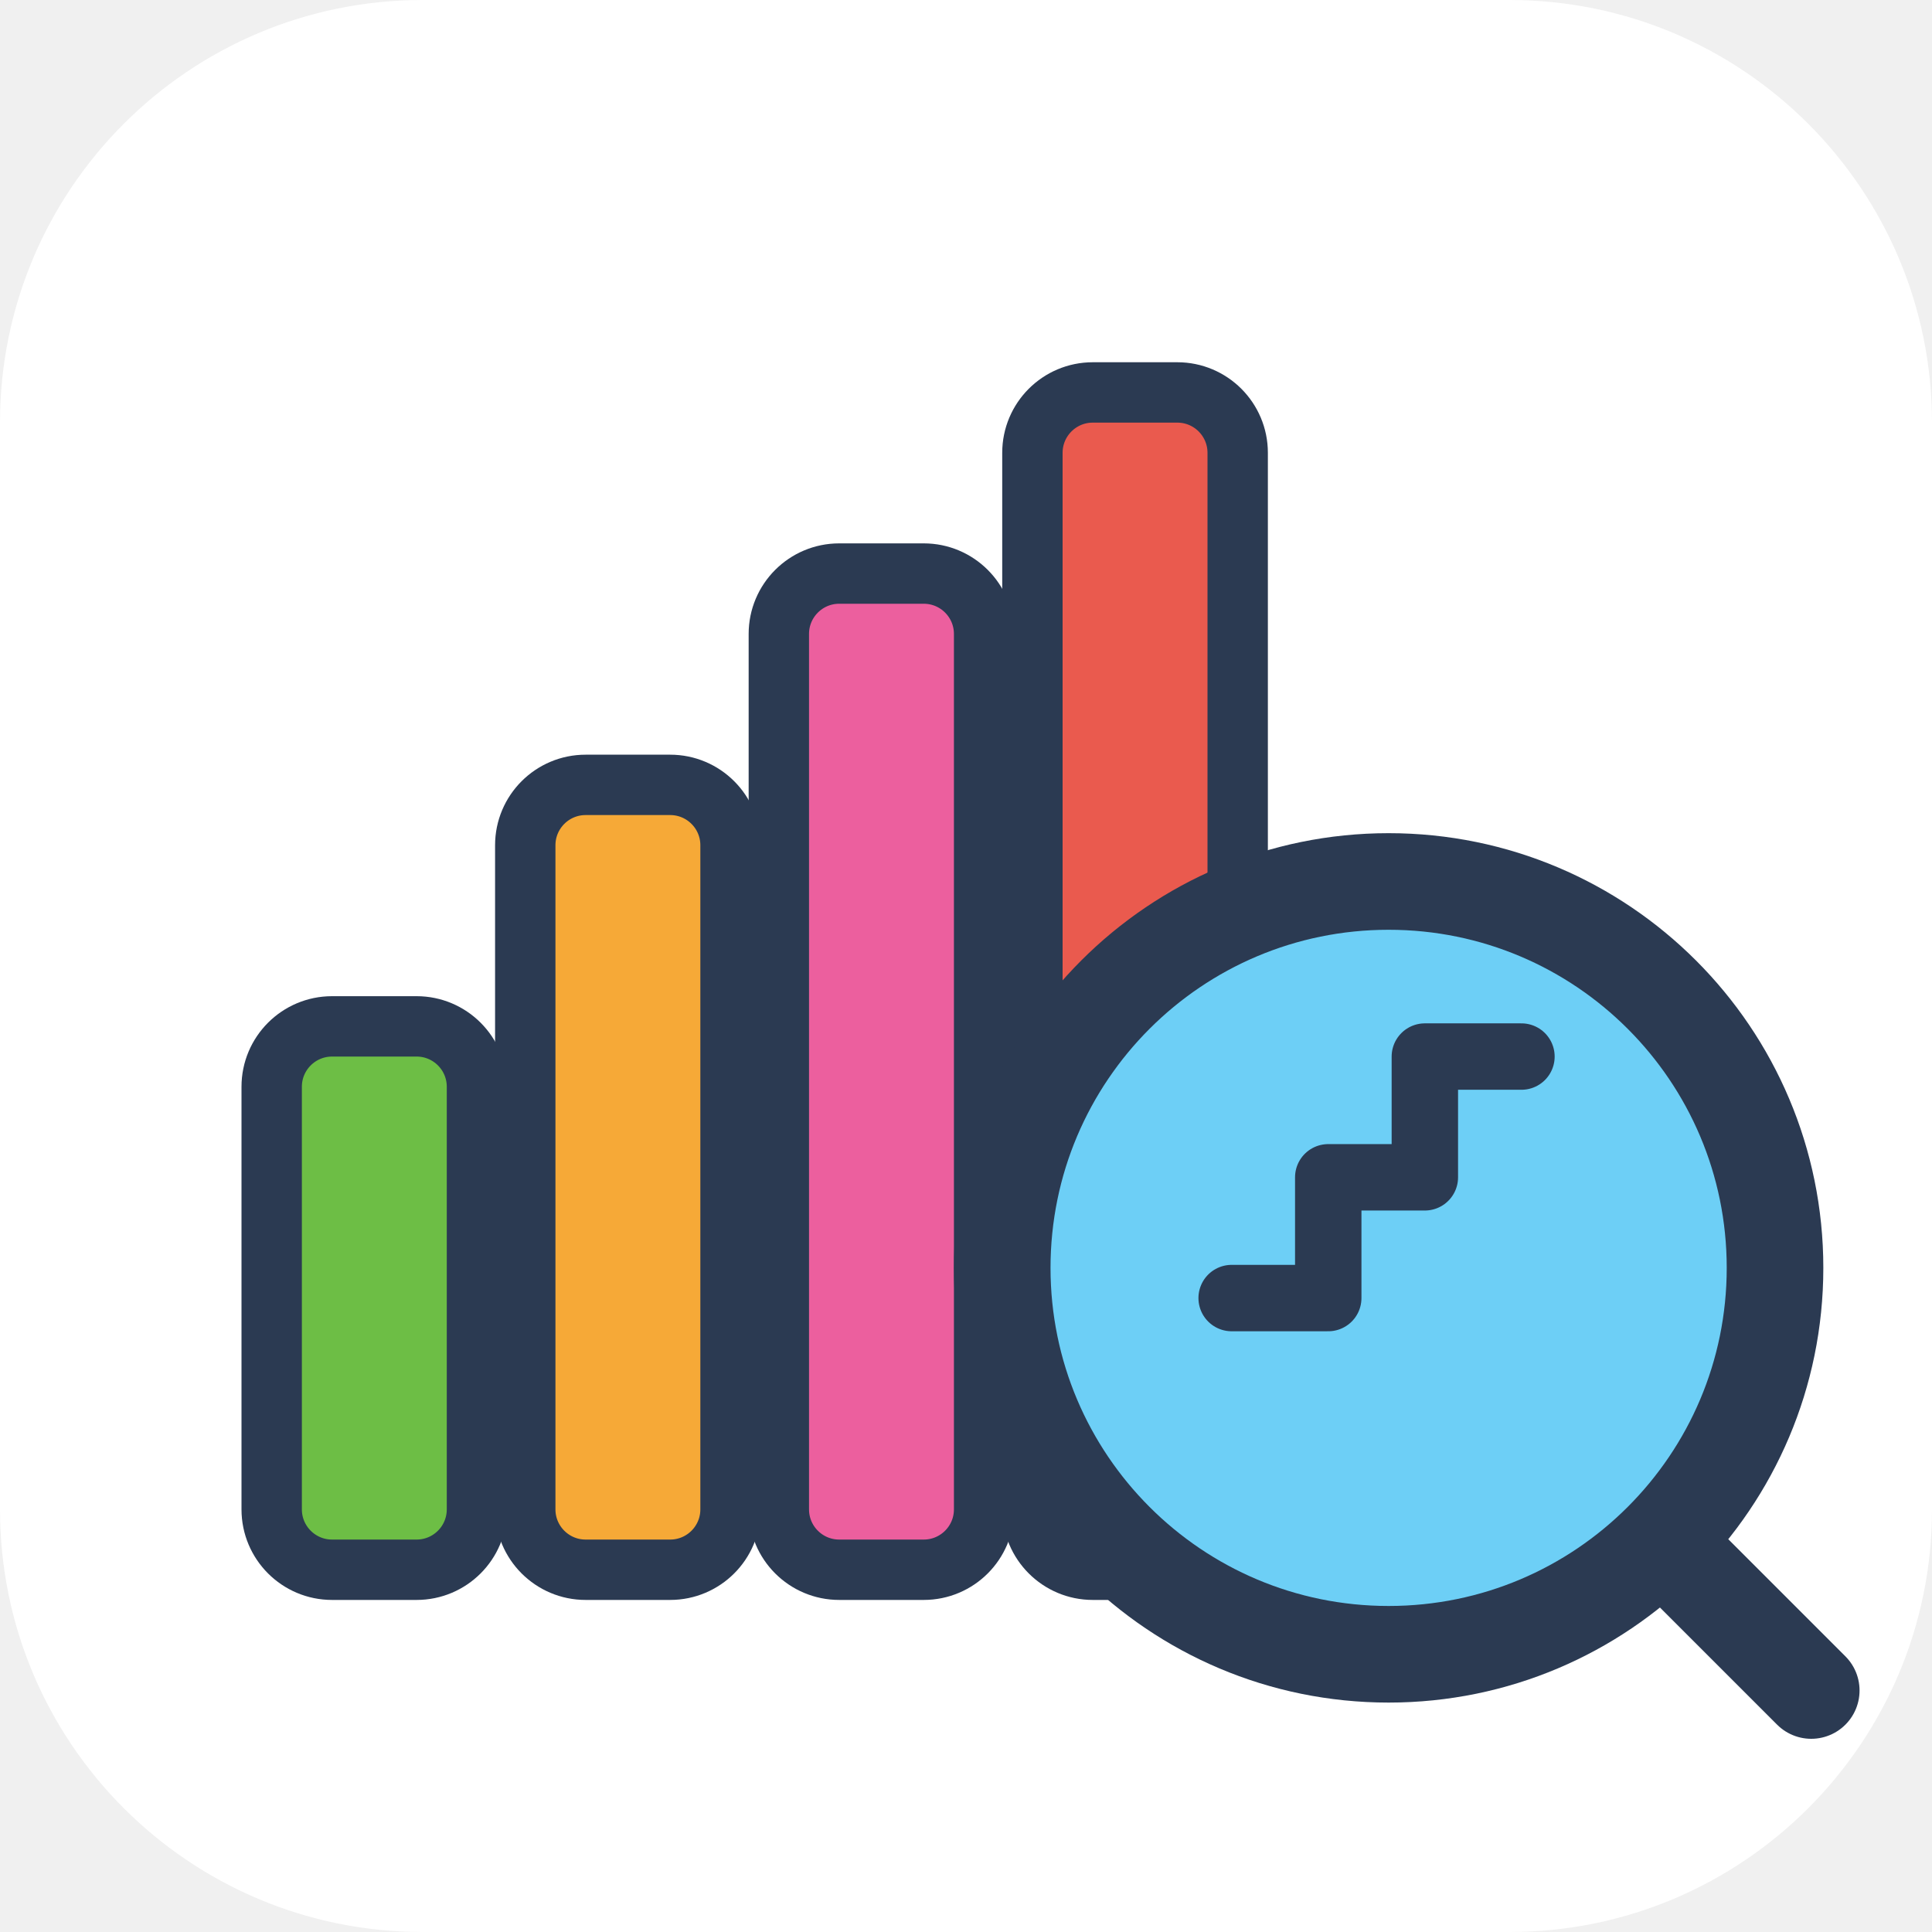
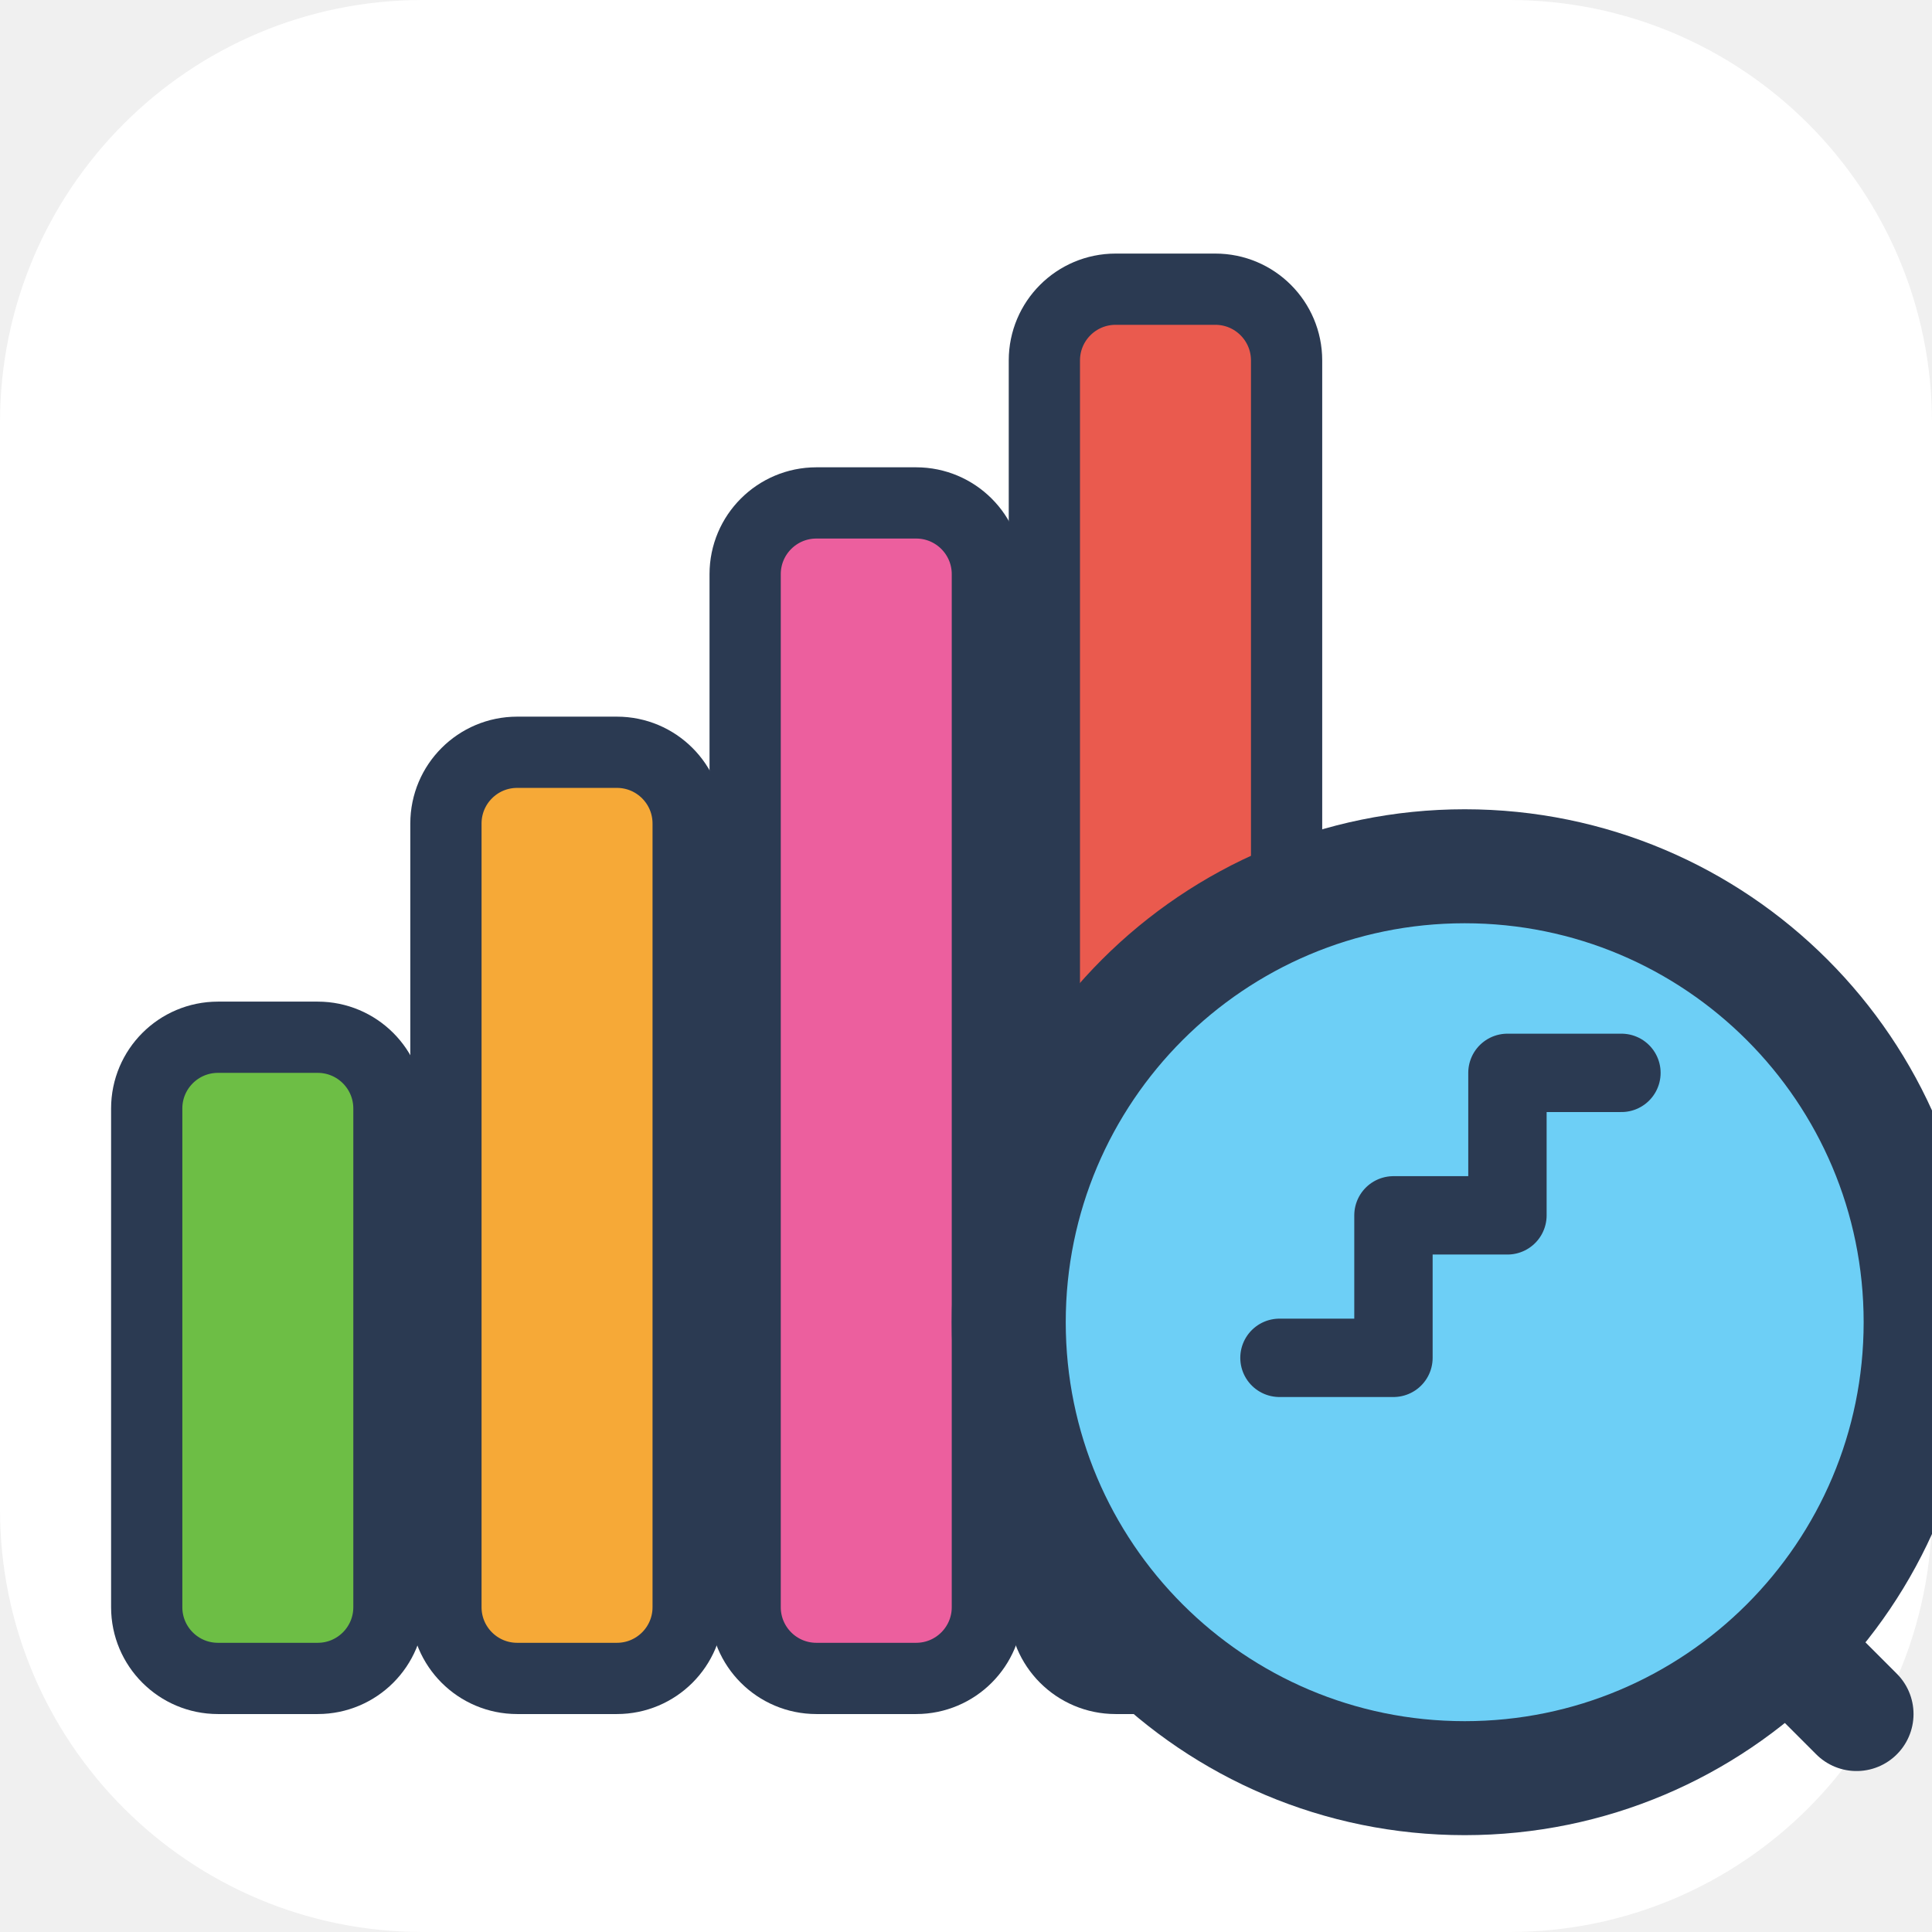
<svg xmlns="http://www.w3.org/2000/svg" viewBox="0 0 32 32">
  <rect width="32" height="32" rx="7" fill="#ffffff" />
-   <g stroke="#2b3a52" stroke-width="1" stroke-linejoin="round">
-     <rect x="4.5" y="17" width="3.4" height="9" rx="1" fill="#6dbe45" />
-     <rect x="8.7" y="13" width="3.4" height="13" rx="1" fill="#f6a937" />
-     <rect x="12.9" y="9.5" width="3.4" height="16.5" rx="1" fill="#ec5f9e" />
-     <rect x="17.1" y="6.5" width="3.4" height="19.5" rx="1" fill="#ea5a4e" />
+   <g transform="translate(16 16) scale(1.18) translate(-16 -16)">
+     <g stroke="#2b3a52" stroke-width="1" stroke-linejoin="round">
+       <rect x="4.5" y="17" width="3.4" height="9" rx="1" fill="#6dbe45" />
+       <rect x="8.7" y="13" width="3.4" height="13" rx="1" fill="#f6a937" />
+       <rect x="12.9" y="9.5" width="3.4" height="16.5" rx="1" fill="#ec5f9e" />
+       <rect x="17.1" y="6.5" width="3.4" height="19.5" rx="1" fill="#ea5a4e" />
+     </g>
+     <line x1="26" y1="24" x2="28.5" y2="26.5" stroke="#2b3a52" stroke-width="1.6" stroke-linecap="round" />
+     <circle cx="23" cy="21" r="6.4" fill="#6dcff6" stroke="#2b3a52" stroke-width="1.6" />
+     <path d="M20.4 21.5 h1.6 v-2 h1.6 v-2 h1.6" fill="none" stroke="#2b3a52" stroke-width="1.1" stroke-linecap="round" stroke-linejoin="round" />
  </g>
-   <line x1="26.5" y1="24.5" x2="30" y2="28" stroke="#2b3a52" stroke-width="1.6" stroke-linecap="round" />
-   <circle cx="23" cy="21" r="6.4" fill="#6dcff6" stroke="#2b3a52" stroke-width="1.6" />
-   <path d="M20.4 21.5 h1.6 v-2 h1.6 v-2 h1.6" fill="none" stroke="#2b3a52" stroke-width="1.1" stroke-linecap="round" stroke-linejoin="round" />
</svg>
